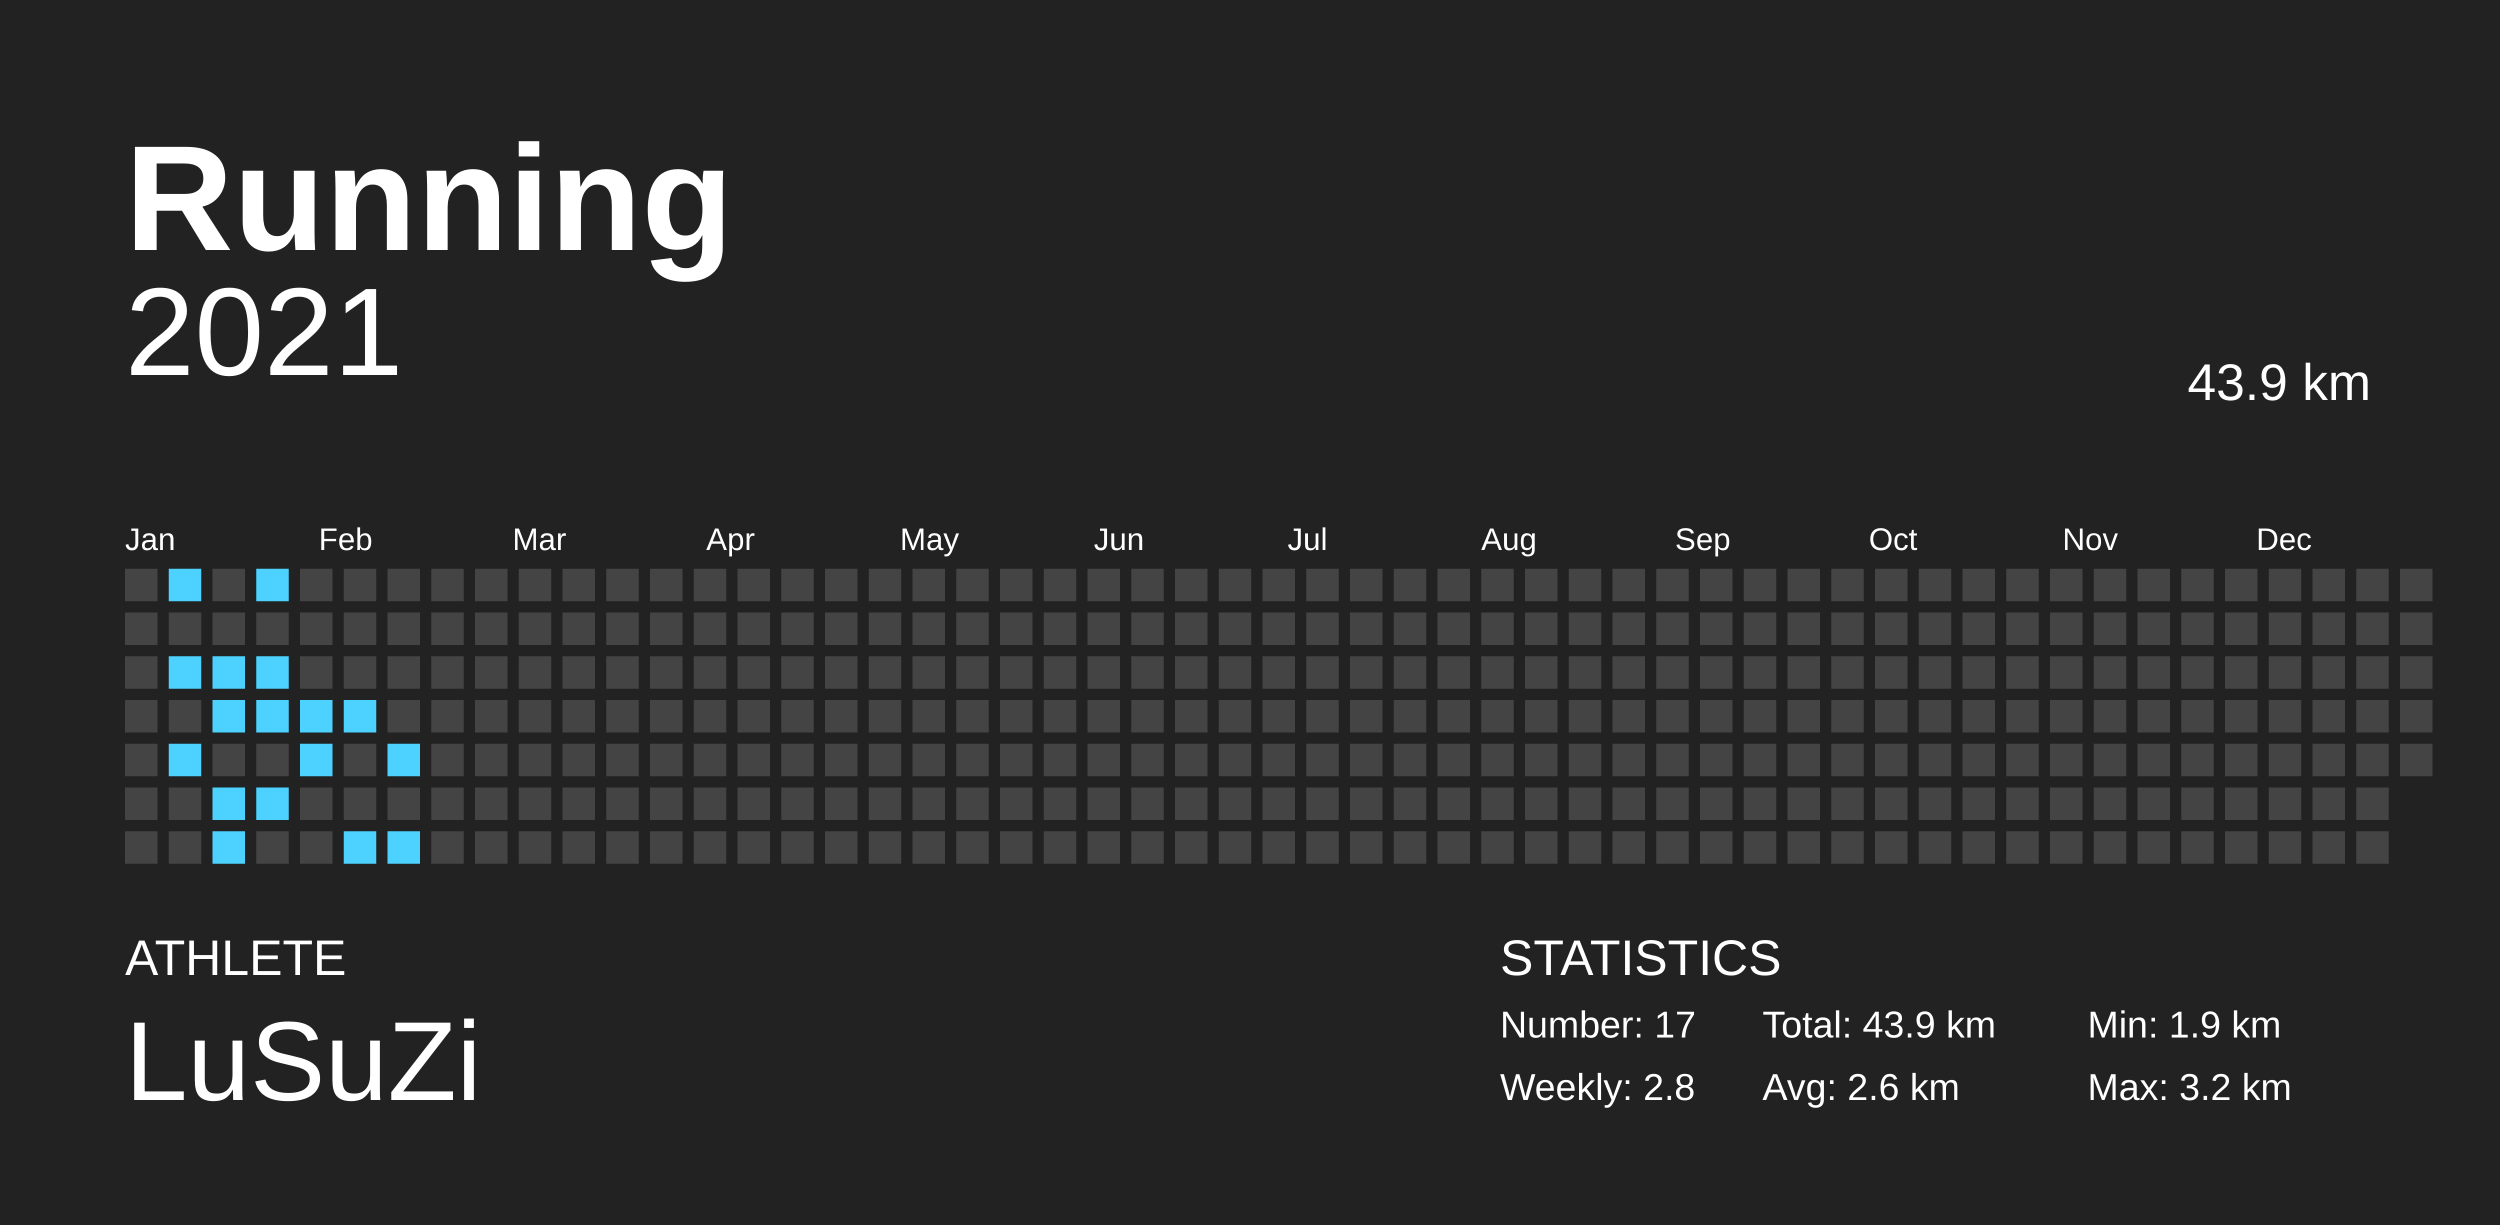
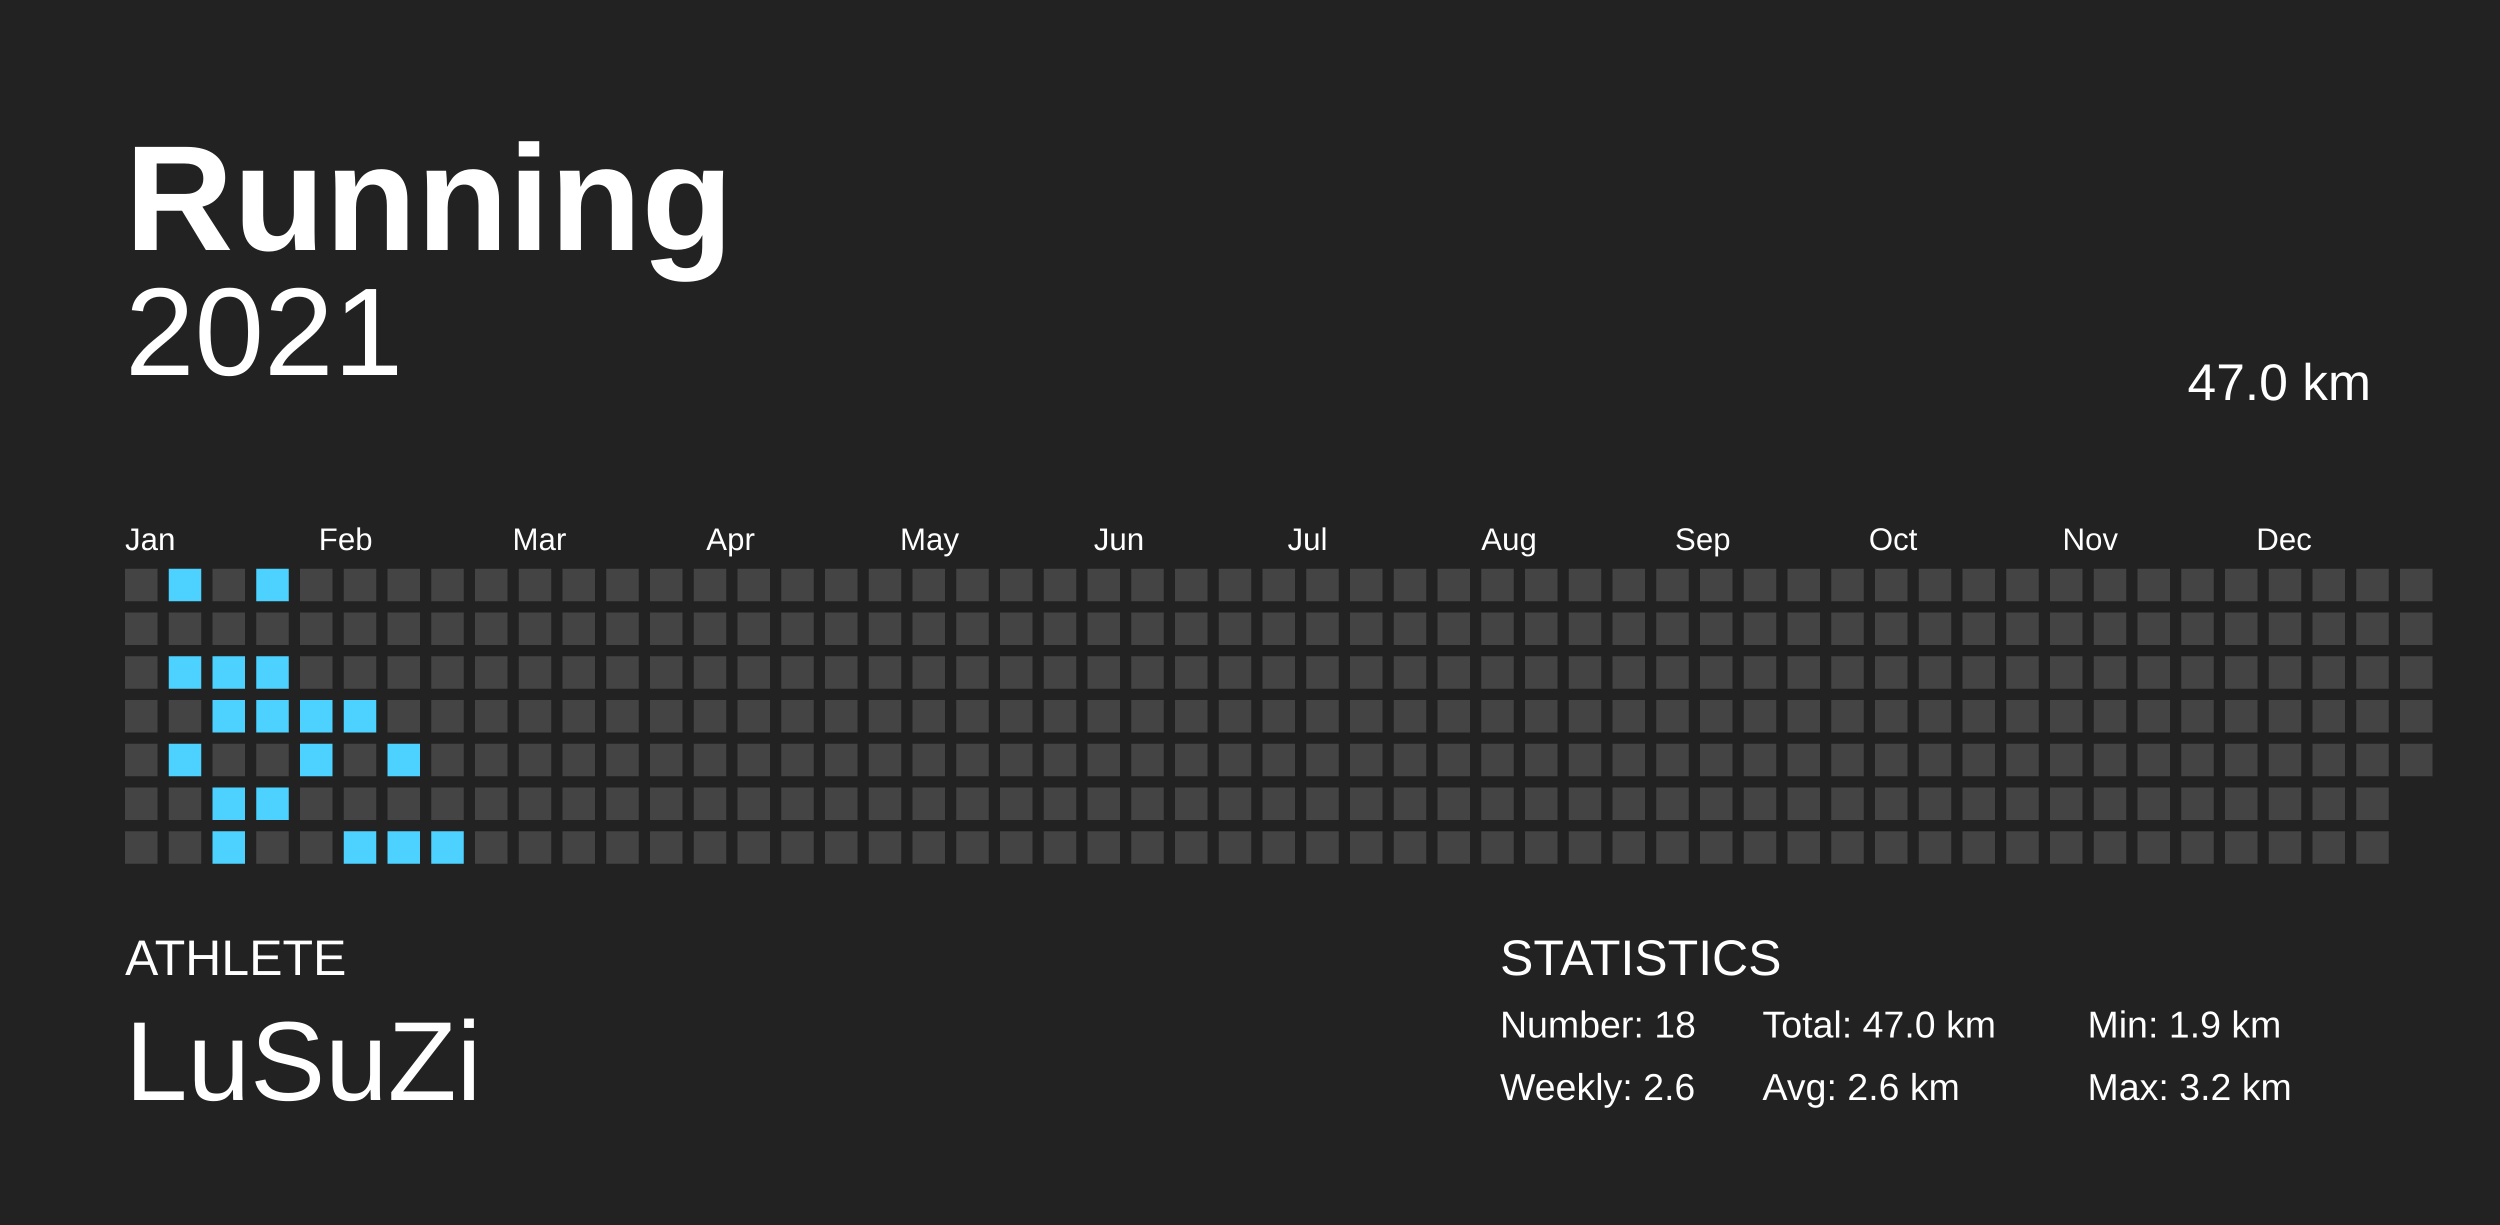
<svg xmlns="http://www.w3.org/2000/svg" baseProfile="full" height="98mm" version="1.1" viewBox="0,0,200,98" width="200mm">
  <defs />
  <rect fill="#222222" height="98" width="200" x="0" y="0" />
  <text fill="#FFFFFF" style="font-size:12px; font-family:Arial; font-weight:bold;" x="10" y="20">Running</text>
  <text fill="#FFFFFF" style="font-size:4px; font-family:Arial" x="10" y="78">ATHLETE</text>
  <text fill="#FFFFFF" style="font-size:9px; font-family:Arial" x="10" y="88">LuSuZi</text>
  <text fill="#FFFFFF" style="font-size:4px; font-family:Arial" x="120" y="78">STATISTICS</text>
-   <text fill="#FFFFFF" style="font-size:3px; font-family:Arial" x="120" y="83">Number: 17</text>
-   <text fill="#FFFFFF" style="font-size:3px; font-family:Arial" x="120" y="88">Weekly: 2.8</text>
-   <text fill="#FFFFFF" style="font-size:3px; font-family:Arial" x="141" y="83">Total: 43.9 km</text>
+   <text fill="#FFFFFF" style="font-size:3px; font-family:Arial" x="120" y="83">Number: 18</text>
+   <text fill="#FFFFFF" style="font-size:3px; font-family:Arial" x="120" y="88">Weekly: 2.6</text>
+   <text fill="#FFFFFF" style="font-size:3px; font-family:Arial" x="141" y="83">Total: 47.0 km</text>
  <text fill="#FFFFFF" style="font-size:3px; font-family:Arial" x="141" y="88">Avg: 2.6 km</text>
  <text fill="#FFFFFF" style="font-size:3px; font-family:Arial" x="167" y="83">Min: 1.9 km</text>
  <text fill="#FFFFFF" style="font-size:3px; font-family:Arial" x="167" y="88">Max: 3.2 km</text>
  <text alignment-baseline="hanging" fill="#FFFFFF" style="font-size:10.0px; font-family:Arial;" x="10" y="30">2021</text>
-   <text alignment-baseline="hanging" fill="#FFFFFF" style="font-size:4.125px; font-family:Arial;" x="175" y="32">43.9 km</text>
+   <text alignment-baseline="hanging" fill="#FFFFFF" style="font-size:4.125px; font-family:Arial;" x="175" y="32">47.0 km</text>
  <text fill="#FFFFFF" style="font-size:2.5px; font-family:Arial" x="10.0" y="44">Jan</text>
  <text fill="#FFFFFF" style="font-size:2.5px; font-family:Arial" x="25.5" y="44">Feb</text>
  <text fill="#FFFFFF" style="font-size:2.5px; font-family:Arial" x="41.0" y="44">Mar</text>
  <text fill="#FFFFFF" style="font-size:2.5px; font-family:Arial" x="56.5" y="44">Apr</text>
  <text fill="#FFFFFF" style="font-size:2.5px; font-family:Arial" x="72.0" y="44">May</text>
  <text fill="#FFFFFF" style="font-size:2.5px; font-family:Arial" x="87.5" y="44">Jun</text>
  <text fill="#FFFFFF" style="font-size:2.5px; font-family:Arial" x="103.0" y="44">Jul</text>
  <text fill="#FFFFFF" style="font-size:2.5px; font-family:Arial" x="118.5" y="44">Aug</text>
  <text fill="#FFFFFF" style="font-size:2.5px; font-family:Arial" x="134.0" y="44">Sep</text>
  <text fill="#FFFFFF" style="font-size:2.5px; font-family:Arial" x="149.5" y="44">Oct</text>
  <text fill="#FFFFFF" style="font-size:2.5px; font-family:Arial" x="165.0" y="44">Nov</text>
  <text fill="#FFFFFF" style="font-size:2.5px; font-family:Arial" x="180.5" y="44">Dec</text>
  <rect fill="#444444" height="2.6" width="2.6" x="10.0" y="45.5" />
  <rect fill="#444444" height="2.6" width="2.6" x="10.0" y="49.0" />
  <rect fill="#444444" height="2.6" width="2.6" x="10.0" y="52.5" />
  <rect fill="#444444" height="2.6" width="2.6" x="10.0" y="56.0" />
  <rect fill="#444444" height="2.6" width="2.6" x="10.0" y="59.5" />
  <rect fill="#444444" height="2.6" width="2.6" x="10.0" y="63.0" />
  <rect fill="#444444" height="2.6" width="2.6" x="10.0" y="66.5" />
  <rect fill="#4dd2ff" height="2.6" width="2.6" x="13.5" y="45.5" />
  <rect fill="#444444" height="2.6" width="2.6" x="13.5" y="49.0" />
  <rect fill="#4dd2ff" height="2.6" width="2.6" x="13.5" y="52.5" />
  <rect fill="#444444" height="2.6" width="2.6" x="13.5" y="56.0" />
  <rect fill="#4dd2ff" height="2.6" width="2.6" x="13.5" y="59.5" />
  <rect fill="#444444" height="2.6" width="2.6" x="13.5" y="63.0" />
  <rect fill="#444444" height="2.6" width="2.6" x="13.5" y="66.5" />
  <rect fill="#444444" height="2.6" width="2.6" x="17.0" y="45.5" />
  <rect fill="#444444" height="2.6" width="2.6" x="17.0" y="49.0" />
  <rect fill="#4dd2ff" height="2.6" width="2.6" x="17.0" y="52.5" />
  <rect fill="#4dd2ff" height="2.6" width="2.6" x="17.0" y="56.0" />
  <rect fill="#444444" height="2.6" width="2.6" x="17.0" y="59.5" />
  <rect fill="#4dd2ff" height="2.6" width="2.6" x="17.0" y="63.0" />
  <rect fill="#4dd2ff" height="2.6" width="2.6" x="17.0" y="66.5" />
  <rect fill="#4dd2ff" height="2.6" width="2.6" x="20.5" y="45.5" />
  <rect fill="#444444" height="2.6" width="2.6" x="20.5" y="49.0" />
  <rect fill="#4dd2ff" height="2.6" width="2.6" x="20.5" y="52.5" />
  <rect fill="#4dd2ff" height="2.6" width="2.6" x="20.5" y="56.0" />
  <rect fill="#444444" height="2.6" width="2.6" x="20.5" y="59.5" />
  <rect fill="#4dd2ff" height="2.6" width="2.6" x="20.5" y="63.0" />
  <rect fill="#444444" height="2.6" width="2.6" x="20.5" y="66.5" />
  <rect fill="#444444" height="2.6" width="2.6" x="24.0" y="45.5" />
  <rect fill="#444444" height="2.6" width="2.6" x="24.0" y="49.0" />
  <rect fill="#444444" height="2.6" width="2.6" x="24.0" y="52.5" />
  <rect fill="#4dd2ff" height="2.6" width="2.6" x="24.0" y="56.0" />
  <rect fill="#4dd2ff" height="2.6" width="2.6" x="24.0" y="59.5" />
  <rect fill="#444444" height="2.6" width="2.6" x="24.0" y="63.0" />
  <rect fill="#444444" height="2.6" width="2.6" x="24.0" y="66.5" />
  <rect fill="#444444" height="2.6" width="2.6" x="27.5" y="45.5" />
  <rect fill="#444444" height="2.6" width="2.6" x="27.5" y="49.0" />
  <rect fill="#444444" height="2.6" width="2.6" x="27.5" y="52.5" />
  <rect fill="#4dd2ff" height="2.6" width="2.6" x="27.5" y="56.0" />
  <rect fill="#444444" height="2.6" width="2.6" x="27.5" y="59.5" />
  <rect fill="#444444" height="2.6" width="2.6" x="27.5" y="63.0" />
  <rect fill="#4dd2ff" height="2.6" width="2.6" x="27.5" y="66.5" />
  <rect fill="#444444" height="2.6" width="2.6" x="31.0" y="45.5" />
  <rect fill="#444444" height="2.6" width="2.6" x="31.0" y="49.0" />
  <rect fill="#444444" height="2.6" width="2.6" x="31.0" y="52.5" />
  <rect fill="#444444" height="2.6" width="2.6" x="31.0" y="56.0" />
  <rect fill="#4dd2ff" height="2.6" width="2.6" x="31.0" y="59.5" />
  <rect fill="#444444" height="2.6" width="2.6" x="31.0" y="63.0" />
  <rect fill="#4dd2ff" height="2.6" width="2.6" x="31.0" y="66.5" />
  <rect fill="#444444" height="2.6" width="2.6" x="34.5" y="45.5" />
  <rect fill="#444444" height="2.6" width="2.6" x="34.5" y="49.0" />
  <rect fill="#444444" height="2.6" width="2.6" x="34.5" y="52.5" />
  <rect fill="#444444" height="2.6" width="2.6" x="34.5" y="56.0" />
  <rect fill="#444444" height="2.6" width="2.6" x="34.5" y="59.5" />
  <rect fill="#444444" height="2.6" width="2.6" x="34.5" y="63.0" />
-   <rect fill="#444444" height="2.6" width="2.6" x="34.5" y="66.5" />
+   <rect fill="#4dd2ff" height="2.6" width="2.6" x="34.5" y="66.5" />
  <rect fill="#444444" height="2.6" width="2.6" x="38.0" y="45.5" />
  <rect fill="#444444" height="2.6" width="2.6" x="38.0" y="49.0" />
  <rect fill="#444444" height="2.6" width="2.6" x="38.0" y="52.5" />
  <rect fill="#444444" height="2.6" width="2.6" x="38.0" y="56.0" />
  <rect fill="#444444" height="2.6" width="2.6" x="38.0" y="59.5" />
  <rect fill="#444444" height="2.6" width="2.6" x="38.0" y="63.0" />
  <rect fill="#444444" height="2.6" width="2.6" x="38.0" y="66.5" />
  <rect fill="#444444" height="2.6" width="2.6" x="41.5" y="45.5" />
  <rect fill="#444444" height="2.6" width="2.6" x="41.5" y="49.0" />
  <rect fill="#444444" height="2.6" width="2.6" x="41.5" y="52.5" />
  <rect fill="#444444" height="2.6" width="2.6" x="41.5" y="56.0" />
  <rect fill="#444444" height="2.6" width="2.6" x="41.5" y="59.5" />
  <rect fill="#444444" height="2.6" width="2.6" x="41.5" y="63.0" />
  <rect fill="#444444" height="2.6" width="2.6" x="41.5" y="66.5" />
  <rect fill="#444444" height="2.6" width="2.6" x="45.0" y="45.5" />
  <rect fill="#444444" height="2.6" width="2.6" x="45.0" y="49.0" />
  <rect fill="#444444" height="2.6" width="2.6" x="45.0" y="52.5" />
  <rect fill="#444444" height="2.6" width="2.6" x="45.0" y="56.0" />
  <rect fill="#444444" height="2.6" width="2.6" x="45.0" y="59.5" />
  <rect fill="#444444" height="2.6" width="2.6" x="45.0" y="63.0" />
  <rect fill="#444444" height="2.6" width="2.6" x="45.0" y="66.5" />
  <rect fill="#444444" height="2.6" width="2.6" x="48.5" y="45.5" />
  <rect fill="#444444" height="2.6" width="2.6" x="48.5" y="49.0" />
  <rect fill="#444444" height="2.6" width="2.6" x="48.5" y="52.5" />
  <rect fill="#444444" height="2.6" width="2.6" x="48.5" y="56.0" />
  <rect fill="#444444" height="2.6" width="2.6" x="48.5" y="59.5" />
  <rect fill="#444444" height="2.6" width="2.6" x="48.5" y="63.0" />
  <rect fill="#444444" height="2.6" width="2.6" x="48.5" y="66.5" />
  <rect fill="#444444" height="2.6" width="2.6" x="52.0" y="45.5" />
  <rect fill="#444444" height="2.6" width="2.6" x="52.0" y="49.0" />
  <rect fill="#444444" height="2.6" width="2.6" x="52.0" y="52.5" />
  <rect fill="#444444" height="2.6" width="2.6" x="52.0" y="56.0" />
  <rect fill="#444444" height="2.6" width="2.6" x="52.0" y="59.5" />
  <rect fill="#444444" height="2.6" width="2.6" x="52.0" y="63.0" />
  <rect fill="#444444" height="2.6" width="2.6" x="52.0" y="66.5" />
  <rect fill="#444444" height="2.6" width="2.6" x="55.5" y="45.5" />
  <rect fill="#444444" height="2.6" width="2.6" x="55.5" y="49.0" />
  <rect fill="#444444" height="2.6" width="2.6" x="55.5" y="52.5" />
  <rect fill="#444444" height="2.6" width="2.6" x="55.5" y="56.0" />
  <rect fill="#444444" height="2.6" width="2.6" x="55.5" y="59.5" />
  <rect fill="#444444" height="2.6" width="2.6" x="55.5" y="63.0" />
  <rect fill="#444444" height="2.6" width="2.6" x="55.5" y="66.5" />
  <rect fill="#444444" height="2.6" width="2.6" x="59.0" y="45.5" />
  <rect fill="#444444" height="2.6" width="2.6" x="59.0" y="49.0" />
  <rect fill="#444444" height="2.6" width="2.6" x="59.0" y="52.5" />
  <rect fill="#444444" height="2.6" width="2.6" x="59.0" y="56.0" />
  <rect fill="#444444" height="2.6" width="2.6" x="59.0" y="59.5" />
  <rect fill="#444444" height="2.6" width="2.6" x="59.0" y="63.0" />
  <rect fill="#444444" height="2.6" width="2.6" x="59.0" y="66.5" />
  <rect fill="#444444" height="2.6" width="2.6" x="62.5" y="45.5" />
  <rect fill="#444444" height="2.6" width="2.6" x="62.5" y="49.0" />
  <rect fill="#444444" height="2.6" width="2.6" x="62.5" y="52.5" />
  <rect fill="#444444" height="2.6" width="2.6" x="62.5" y="56.0" />
  <rect fill="#444444" height="2.6" width="2.6" x="62.5" y="59.5" />
  <rect fill="#444444" height="2.6" width="2.6" x="62.5" y="63.0" />
  <rect fill="#444444" height="2.6" width="2.6" x="62.5" y="66.5" />
  <rect fill="#444444" height="2.6" width="2.6" x="66.0" y="45.5" />
  <rect fill="#444444" height="2.6" width="2.6" x="66.0" y="49.0" />
  <rect fill="#444444" height="2.6" width="2.6" x="66.0" y="52.5" />
  <rect fill="#444444" height="2.6" width="2.6" x="66.0" y="56.0" />
  <rect fill="#444444" height="2.6" width="2.6" x="66.0" y="59.5" />
  <rect fill="#444444" height="2.6" width="2.6" x="66.0" y="63.0" />
  <rect fill="#444444" height="2.6" width="2.6" x="66.0" y="66.5" />
  <rect fill="#444444" height="2.6" width="2.6" x="69.5" y="45.5" />
  <rect fill="#444444" height="2.6" width="2.6" x="69.5" y="49.0" />
  <rect fill="#444444" height="2.6" width="2.6" x="69.5" y="52.5" />
  <rect fill="#444444" height="2.6" width="2.6" x="69.5" y="56.0" />
  <rect fill="#444444" height="2.6" width="2.6" x="69.5" y="59.5" />
  <rect fill="#444444" height="2.6" width="2.6" x="69.5" y="63.0" />
  <rect fill="#444444" height="2.6" width="2.6" x="69.5" y="66.5" />
  <rect fill="#444444" height="2.6" width="2.6" x="73.0" y="45.5" />
  <rect fill="#444444" height="2.6" width="2.6" x="73.0" y="49.0" />
  <rect fill="#444444" height="2.6" width="2.6" x="73.0" y="52.5" />
  <rect fill="#444444" height="2.6" width="2.6" x="73.0" y="56.0" />
  <rect fill="#444444" height="2.6" width="2.6" x="73.0" y="59.5" />
  <rect fill="#444444" height="2.6" width="2.6" x="73.0" y="63.0" />
  <rect fill="#444444" height="2.6" width="2.6" x="73.0" y="66.5" />
  <rect fill="#444444" height="2.6" width="2.6" x="76.5" y="45.5" />
  <rect fill="#444444" height="2.6" width="2.6" x="76.5" y="49.0" />
  <rect fill="#444444" height="2.6" width="2.6" x="76.5" y="52.5" />
  <rect fill="#444444" height="2.6" width="2.6" x="76.5" y="56.0" />
  <rect fill="#444444" height="2.6" width="2.6" x="76.5" y="59.5" />
  <rect fill="#444444" height="2.6" width="2.6" x="76.5" y="63.0" />
  <rect fill="#444444" height="2.6" width="2.6" x="76.5" y="66.5" />
  <rect fill="#444444" height="2.6" width="2.6" x="80.0" y="45.5" />
  <rect fill="#444444" height="2.6" width="2.6" x="80.0" y="49.0" />
  <rect fill="#444444" height="2.6" width="2.6" x="80.0" y="52.5" />
  <rect fill="#444444" height="2.6" width="2.6" x="80.0" y="56.0" />
  <rect fill="#444444" height="2.6" width="2.6" x="80.0" y="59.5" />
  <rect fill="#444444" height="2.6" width="2.6" x="80.0" y="63.0" />
  <rect fill="#444444" height="2.6" width="2.6" x="80.0" y="66.5" />
  <rect fill="#444444" height="2.6" width="2.6" x="83.5" y="45.5" />
  <rect fill="#444444" height="2.6" width="2.6" x="83.5" y="49.0" />
  <rect fill="#444444" height="2.6" width="2.6" x="83.5" y="52.5" />
  <rect fill="#444444" height="2.6" width="2.6" x="83.5" y="56.0" />
  <rect fill="#444444" height="2.6" width="2.6" x="83.5" y="59.5" />
  <rect fill="#444444" height="2.6" width="2.6" x="83.5" y="63.0" />
  <rect fill="#444444" height="2.6" width="2.6" x="83.5" y="66.5" />
  <rect fill="#444444" height="2.6" width="2.6" x="87.0" y="45.5" />
  <rect fill="#444444" height="2.6" width="2.6" x="87.0" y="49.0" />
  <rect fill="#444444" height="2.6" width="2.6" x="87.0" y="52.5" />
  <rect fill="#444444" height="2.6" width="2.6" x="87.0" y="56.0" />
  <rect fill="#444444" height="2.6" width="2.6" x="87.0" y="59.5" />
  <rect fill="#444444" height="2.6" width="2.6" x="87.0" y="63.0" />
  <rect fill="#444444" height="2.6" width="2.6" x="87.0" y="66.5" />
  <rect fill="#444444" height="2.6" width="2.6" x="90.5" y="45.5" />
  <rect fill="#444444" height="2.6" width="2.6" x="90.5" y="49.0" />
  <rect fill="#444444" height="2.6" width="2.6" x="90.5" y="52.5" />
  <rect fill="#444444" height="2.6" width="2.6" x="90.5" y="56.0" />
  <rect fill="#444444" height="2.6" width="2.6" x="90.5" y="59.5" />
  <rect fill="#444444" height="2.6" width="2.6" x="90.5" y="63.0" />
  <rect fill="#444444" height="2.6" width="2.6" x="90.5" y="66.5" />
  <rect fill="#444444" height="2.6" width="2.6" x="94.0" y="45.5" />
  <rect fill="#444444" height="2.6" width="2.6" x="94.0" y="49.0" />
  <rect fill="#444444" height="2.6" width="2.6" x="94.0" y="52.5" />
  <rect fill="#444444" height="2.6" width="2.6" x="94.0" y="56.0" />
  <rect fill="#444444" height="2.6" width="2.6" x="94.0" y="59.5" />
  <rect fill="#444444" height="2.6" width="2.6" x="94.0" y="63.0" />
  <rect fill="#444444" height="2.6" width="2.6" x="94.0" y="66.5" />
  <rect fill="#444444" height="2.6" width="2.6" x="97.5" y="45.5" />
  <rect fill="#444444" height="2.6" width="2.6" x="97.5" y="49.0" />
  <rect fill="#444444" height="2.6" width="2.6" x="97.5" y="52.5" />
  <rect fill="#444444" height="2.6" width="2.6" x="97.5" y="56.0" />
  <rect fill="#444444" height="2.6" width="2.6" x="97.5" y="59.5" />
  <rect fill="#444444" height="2.6" width="2.6" x="97.5" y="63.0" />
  <rect fill="#444444" height="2.6" width="2.6" x="97.5" y="66.5" />
  <rect fill="#444444" height="2.6" width="2.6" x="101.0" y="45.5" />
  <rect fill="#444444" height="2.6" width="2.6" x="101.0" y="49.0" />
  <rect fill="#444444" height="2.6" width="2.6" x="101.0" y="52.5" />
  <rect fill="#444444" height="2.6" width="2.6" x="101.0" y="56.0" />
  <rect fill="#444444" height="2.6" width="2.6" x="101.0" y="59.5" />
  <rect fill="#444444" height="2.6" width="2.6" x="101.0" y="63.0" />
  <rect fill="#444444" height="2.6" width="2.6" x="101.0" y="66.5" />
  <rect fill="#444444" height="2.6" width="2.6" x="104.5" y="45.5" />
  <rect fill="#444444" height="2.6" width="2.6" x="104.5" y="49.0" />
  <rect fill="#444444" height="2.6" width="2.6" x="104.5" y="52.5" />
  <rect fill="#444444" height="2.6" width="2.6" x="104.5" y="56.0" />
  <rect fill="#444444" height="2.6" width="2.6" x="104.5" y="59.5" />
  <rect fill="#444444" height="2.6" width="2.6" x="104.5" y="63.0" />
  <rect fill="#444444" height="2.6" width="2.6" x="104.5" y="66.5" />
  <rect fill="#444444" height="2.6" width="2.6" x="108.0" y="45.5" />
  <rect fill="#444444" height="2.6" width="2.6" x="108.0" y="49.0" />
  <rect fill="#444444" height="2.6" width="2.6" x="108.0" y="52.5" />
  <rect fill="#444444" height="2.6" width="2.6" x="108.0" y="56.0" />
  <rect fill="#444444" height="2.6" width="2.6" x="108.0" y="59.5" />
  <rect fill="#444444" height="2.6" width="2.6" x="108.0" y="63.0" />
  <rect fill="#444444" height="2.6" width="2.6" x="108.0" y="66.5" />
  <rect fill="#444444" height="2.6" width="2.6" x="111.5" y="45.5" />
  <rect fill="#444444" height="2.6" width="2.6" x="111.5" y="49.0" />
  <rect fill="#444444" height="2.6" width="2.6" x="111.5" y="52.5" />
  <rect fill="#444444" height="2.6" width="2.6" x="111.5" y="56.0" />
  <rect fill="#444444" height="2.6" width="2.6" x="111.5" y="59.5" />
  <rect fill="#444444" height="2.6" width="2.6" x="111.5" y="63.0" />
  <rect fill="#444444" height="2.6" width="2.6" x="111.5" y="66.5" />
  <rect fill="#444444" height="2.6" width="2.6" x="115.0" y="45.5" />
  <rect fill="#444444" height="2.6" width="2.6" x="115.0" y="49.0" />
  <rect fill="#444444" height="2.6" width="2.6" x="115.0" y="52.5" />
  <rect fill="#444444" height="2.6" width="2.6" x="115.0" y="56.0" />
  <rect fill="#444444" height="2.6" width="2.6" x="115.0" y="59.5" />
  <rect fill="#444444" height="2.6" width="2.6" x="115.0" y="63.0" />
  <rect fill="#444444" height="2.6" width="2.6" x="115.0" y="66.5" />
  <rect fill="#444444" height="2.6" width="2.6" x="118.5" y="45.5" />
  <rect fill="#444444" height="2.6" width="2.6" x="118.5" y="49.0" />
  <rect fill="#444444" height="2.6" width="2.6" x="118.5" y="52.5" />
  <rect fill="#444444" height="2.6" width="2.6" x="118.5" y="56.0" />
  <rect fill="#444444" height="2.6" width="2.6" x="118.5" y="59.5" />
  <rect fill="#444444" height="2.6" width="2.6" x="118.5" y="63.0" />
  <rect fill="#444444" height="2.6" width="2.6" x="118.5" y="66.5" />
  <rect fill="#444444" height="2.6" width="2.6" x="122.0" y="45.5" />
  <rect fill="#444444" height="2.6" width="2.6" x="122.0" y="49.0" />
  <rect fill="#444444" height="2.6" width="2.6" x="122.0" y="52.5" />
  <rect fill="#444444" height="2.6" width="2.6" x="122.0" y="56.0" />
  <rect fill="#444444" height="2.6" width="2.6" x="122.0" y="59.5" />
  <rect fill="#444444" height="2.6" width="2.6" x="122.0" y="63.0" />
  <rect fill="#444444" height="2.6" width="2.6" x="122.0" y="66.5" />
  <rect fill="#444444" height="2.6" width="2.6" x="125.5" y="45.5" />
  <rect fill="#444444" height="2.6" width="2.6" x="125.5" y="49.0" />
  <rect fill="#444444" height="2.6" width="2.6" x="125.5" y="52.5" />
  <rect fill="#444444" height="2.6" width="2.6" x="125.5" y="56.0" />
  <rect fill="#444444" height="2.6" width="2.6" x="125.5" y="59.5" />
  <rect fill="#444444" height="2.6" width="2.6" x="125.5" y="63.0" />
  <rect fill="#444444" height="2.6" width="2.6" x="125.5" y="66.5" />
  <rect fill="#444444" height="2.6" width="2.6" x="129.0" y="45.5" />
  <rect fill="#444444" height="2.6" width="2.6" x="129.0" y="49.0" />
  <rect fill="#444444" height="2.6" width="2.6" x="129.0" y="52.5" />
  <rect fill="#444444" height="2.6" width="2.6" x="129.0" y="56.0" />
  <rect fill="#444444" height="2.6" width="2.6" x="129.0" y="59.5" />
  <rect fill="#444444" height="2.6" width="2.6" x="129.0" y="63.0" />
  <rect fill="#444444" height="2.6" width="2.6" x="129.0" y="66.5" />
  <rect fill="#444444" height="2.6" width="2.6" x="132.5" y="45.5" />
  <rect fill="#444444" height="2.6" width="2.6" x="132.5" y="49.0" />
  <rect fill="#444444" height="2.6" width="2.6" x="132.5" y="52.5" />
  <rect fill="#444444" height="2.6" width="2.6" x="132.5" y="56.0" />
  <rect fill="#444444" height="2.6" width="2.6" x="132.5" y="59.5" />
  <rect fill="#444444" height="2.6" width="2.6" x="132.5" y="63.0" />
  <rect fill="#444444" height="2.6" width="2.6" x="132.5" y="66.5" />
  <rect fill="#444444" height="2.6" width="2.6" x="136.0" y="45.5" />
  <rect fill="#444444" height="2.6" width="2.6" x="136.0" y="49.0" />
  <rect fill="#444444" height="2.6" width="2.6" x="136.0" y="52.5" />
  <rect fill="#444444" height="2.6" width="2.6" x="136.0" y="56.0" />
  <rect fill="#444444" height="2.6" width="2.6" x="136.0" y="59.5" />
  <rect fill="#444444" height="2.6" width="2.6" x="136.0" y="63.0" />
  <rect fill="#444444" height="2.6" width="2.6" x="136.0" y="66.5" />
  <rect fill="#444444" height="2.6" width="2.6" x="139.5" y="45.5" />
  <rect fill="#444444" height="2.6" width="2.6" x="139.5" y="49.0" />
  <rect fill="#444444" height="2.6" width="2.6" x="139.5" y="52.5" />
  <rect fill="#444444" height="2.6" width="2.6" x="139.5" y="56.0" />
  <rect fill="#444444" height="2.6" width="2.6" x="139.5" y="59.5" />
  <rect fill="#444444" height="2.6" width="2.6" x="139.5" y="63.0" />
  <rect fill="#444444" height="2.6" width="2.6" x="139.5" y="66.5" />
  <rect fill="#444444" height="2.6" width="2.6" x="143.0" y="45.5" />
  <rect fill="#444444" height="2.6" width="2.6" x="143.0" y="49.0" />
  <rect fill="#444444" height="2.6" width="2.6" x="143.0" y="52.5" />
  <rect fill="#444444" height="2.6" width="2.6" x="143.0" y="56.0" />
  <rect fill="#444444" height="2.6" width="2.6" x="143.0" y="59.5" />
  <rect fill="#444444" height="2.6" width="2.6" x="143.0" y="63.0" />
  <rect fill="#444444" height="2.6" width="2.6" x="143.0" y="66.5" />
  <rect fill="#444444" height="2.6" width="2.6" x="146.5" y="45.5" />
  <rect fill="#444444" height="2.6" width="2.6" x="146.5" y="49.0" />
  <rect fill="#444444" height="2.6" width="2.6" x="146.5" y="52.5" />
  <rect fill="#444444" height="2.6" width="2.6" x="146.5" y="56.0" />
  <rect fill="#444444" height="2.6" width="2.6" x="146.5" y="59.5" />
  <rect fill="#444444" height="2.6" width="2.6" x="146.5" y="63.0" />
  <rect fill="#444444" height="2.6" width="2.6" x="146.5" y="66.5" />
  <rect fill="#444444" height="2.6" width="2.6" x="150.0" y="45.5" />
  <rect fill="#444444" height="2.6" width="2.6" x="150.0" y="49.0" />
  <rect fill="#444444" height="2.6" width="2.6" x="150.0" y="52.5" />
  <rect fill="#444444" height="2.6" width="2.6" x="150.0" y="56.0" />
  <rect fill="#444444" height="2.6" width="2.6" x="150.0" y="59.5" />
  <rect fill="#444444" height="2.6" width="2.6" x="150.0" y="63.0" />
  <rect fill="#444444" height="2.6" width="2.6" x="150.0" y="66.5" />
  <rect fill="#444444" height="2.6" width="2.6" x="153.5" y="45.5" />
  <rect fill="#444444" height="2.6" width="2.6" x="153.5" y="49.0" />
  <rect fill="#444444" height="2.6" width="2.6" x="153.5" y="52.5" />
  <rect fill="#444444" height="2.6" width="2.6" x="153.5" y="56.0" />
  <rect fill="#444444" height="2.6" width="2.6" x="153.5" y="59.5" />
  <rect fill="#444444" height="2.6" width="2.6" x="153.5" y="63.0" />
  <rect fill="#444444" height="2.6" width="2.6" x="153.5" y="66.5" />
  <rect fill="#444444" height="2.6" width="2.6" x="157.0" y="45.5" />
  <rect fill="#444444" height="2.6" width="2.6" x="157.0" y="49.0" />
  <rect fill="#444444" height="2.6" width="2.6" x="157.0" y="52.5" />
  <rect fill="#444444" height="2.6" width="2.6" x="157.0" y="56.0" />
  <rect fill="#444444" height="2.6" width="2.6" x="157.0" y="59.5" />
  <rect fill="#444444" height="2.6" width="2.6" x="157.0" y="63.0" />
  <rect fill="#444444" height="2.6" width="2.6" x="157.0" y="66.5" />
  <rect fill="#444444" height="2.6" width="2.6" x="160.5" y="45.5" />
  <rect fill="#444444" height="2.6" width="2.6" x="160.5" y="49.0" />
  <rect fill="#444444" height="2.6" width="2.6" x="160.5" y="52.5" />
  <rect fill="#444444" height="2.6" width="2.6" x="160.5" y="56.0" />
  <rect fill="#444444" height="2.6" width="2.6" x="160.5" y="59.5" />
  <rect fill="#444444" height="2.6" width="2.6" x="160.5" y="63.0" />
  <rect fill="#444444" height="2.6" width="2.6" x="160.5" y="66.5" />
  <rect fill="#444444" height="2.6" width="2.6" x="164.0" y="45.5" />
  <rect fill="#444444" height="2.6" width="2.6" x="164.0" y="49.0" />
  <rect fill="#444444" height="2.6" width="2.6" x="164.0" y="52.5" />
  <rect fill="#444444" height="2.6" width="2.6" x="164.0" y="56.0" />
  <rect fill="#444444" height="2.6" width="2.6" x="164.0" y="59.5" />
  <rect fill="#444444" height="2.6" width="2.6" x="164.0" y="63.0" />
  <rect fill="#444444" height="2.6" width="2.6" x="164.0" y="66.5" />
  <rect fill="#444444" height="2.6" width="2.6" x="167.5" y="45.5" />
  <rect fill="#444444" height="2.6" width="2.6" x="167.5" y="49.0" />
  <rect fill="#444444" height="2.6" width="2.6" x="167.5" y="52.5" />
  <rect fill="#444444" height="2.6" width="2.6" x="167.5" y="56.0" />
  <rect fill="#444444" height="2.6" width="2.6" x="167.5" y="59.5" />
  <rect fill="#444444" height="2.6" width="2.6" x="167.5" y="63.0" />
  <rect fill="#444444" height="2.6" width="2.6" x="167.5" y="66.5" />
  <rect fill="#444444" height="2.6" width="2.6" x="171.0" y="45.5" />
  <rect fill="#444444" height="2.6" width="2.6" x="171.0" y="49.0" />
  <rect fill="#444444" height="2.6" width="2.6" x="171.0" y="52.5" />
  <rect fill="#444444" height="2.6" width="2.6" x="171.0" y="56.0" />
  <rect fill="#444444" height="2.6" width="2.6" x="171.0" y="59.5" />
  <rect fill="#444444" height="2.6" width="2.6" x="171.0" y="63.0" />
  <rect fill="#444444" height="2.6" width="2.6" x="171.0" y="66.5" />
  <rect fill="#444444" height="2.6" width="2.6" x="174.5" y="45.5" />
  <rect fill="#444444" height="2.6" width="2.6" x="174.5" y="49.0" />
  <rect fill="#444444" height="2.6" width="2.6" x="174.5" y="52.5" />
  <rect fill="#444444" height="2.6" width="2.6" x="174.5" y="56.0" />
  <rect fill="#444444" height="2.6" width="2.6" x="174.5" y="59.5" />
  <rect fill="#444444" height="2.6" width="2.6" x="174.5" y="63.0" />
  <rect fill="#444444" height="2.6" width="2.6" x="174.5" y="66.5" />
  <rect fill="#444444" height="2.6" width="2.6" x="178.0" y="45.5" />
  <rect fill="#444444" height="2.6" width="2.6" x="178.0" y="49.0" />
  <rect fill="#444444" height="2.6" width="2.6" x="178.0" y="52.5" />
  <rect fill="#444444" height="2.6" width="2.6" x="178.0" y="56.0" />
  <rect fill="#444444" height="2.6" width="2.6" x="178.0" y="59.5" />
  <rect fill="#444444" height="2.6" width="2.6" x="178.0" y="63.0" />
  <rect fill="#444444" height="2.6" width="2.6" x="178.0" y="66.5" />
  <rect fill="#444444" height="2.6" width="2.6" x="181.5" y="45.5" />
  <rect fill="#444444" height="2.6" width="2.6" x="181.5" y="49.0" />
  <rect fill="#444444" height="2.6" width="2.6" x="181.5" y="52.5" />
  <rect fill="#444444" height="2.6" width="2.6" x="181.5" y="56.0" />
  <rect fill="#444444" height="2.6" width="2.6" x="181.5" y="59.5" />
  <rect fill="#444444" height="2.6" width="2.6" x="181.5" y="63.0" />
  <rect fill="#444444" height="2.6" width="2.6" x="181.5" y="66.5" />
  <rect fill="#444444" height="2.6" width="2.6" x="185.0" y="45.5" />
  <rect fill="#444444" height="2.6" width="2.6" x="185.0" y="49.0" />
  <rect fill="#444444" height="2.6" width="2.6" x="185.0" y="52.5" />
  <rect fill="#444444" height="2.6" width="2.6" x="185.0" y="56.0" />
  <rect fill="#444444" height="2.6" width="2.6" x="185.0" y="59.5" />
  <rect fill="#444444" height="2.6" width="2.6" x="185.0" y="63.0" />
  <rect fill="#444444" height="2.6" width="2.6" x="185.0" y="66.5" />
  <rect fill="#444444" height="2.6" width="2.6" x="188.5" y="45.5" />
  <rect fill="#444444" height="2.6" width="2.6" x="188.5" y="49.0" />
  <rect fill="#444444" height="2.6" width="2.6" x="188.5" y="52.5" />
  <rect fill="#444444" height="2.6" width="2.6" x="188.5" y="56.0" />
  <rect fill="#444444" height="2.6" width="2.6" x="188.5" y="59.5" />
  <rect fill="#444444" height="2.6" width="2.6" x="188.5" y="63.0" />
  <rect fill="#444444" height="2.6" width="2.6" x="188.5" y="66.5" />
  <rect fill="#444444" height="2.6" width="2.6" x="192.0" y="45.5" />
  <rect fill="#444444" height="2.6" width="2.6" x="192.0" y="49.0" />
  <rect fill="#444444" height="2.6" width="2.6" x="192.0" y="52.5" />
  <rect fill="#444444" height="2.6" width="2.6" x="192.0" y="56.0" />
  <rect fill="#444444" height="2.6" width="2.6" x="192.0" y="59.5" />
</svg>
